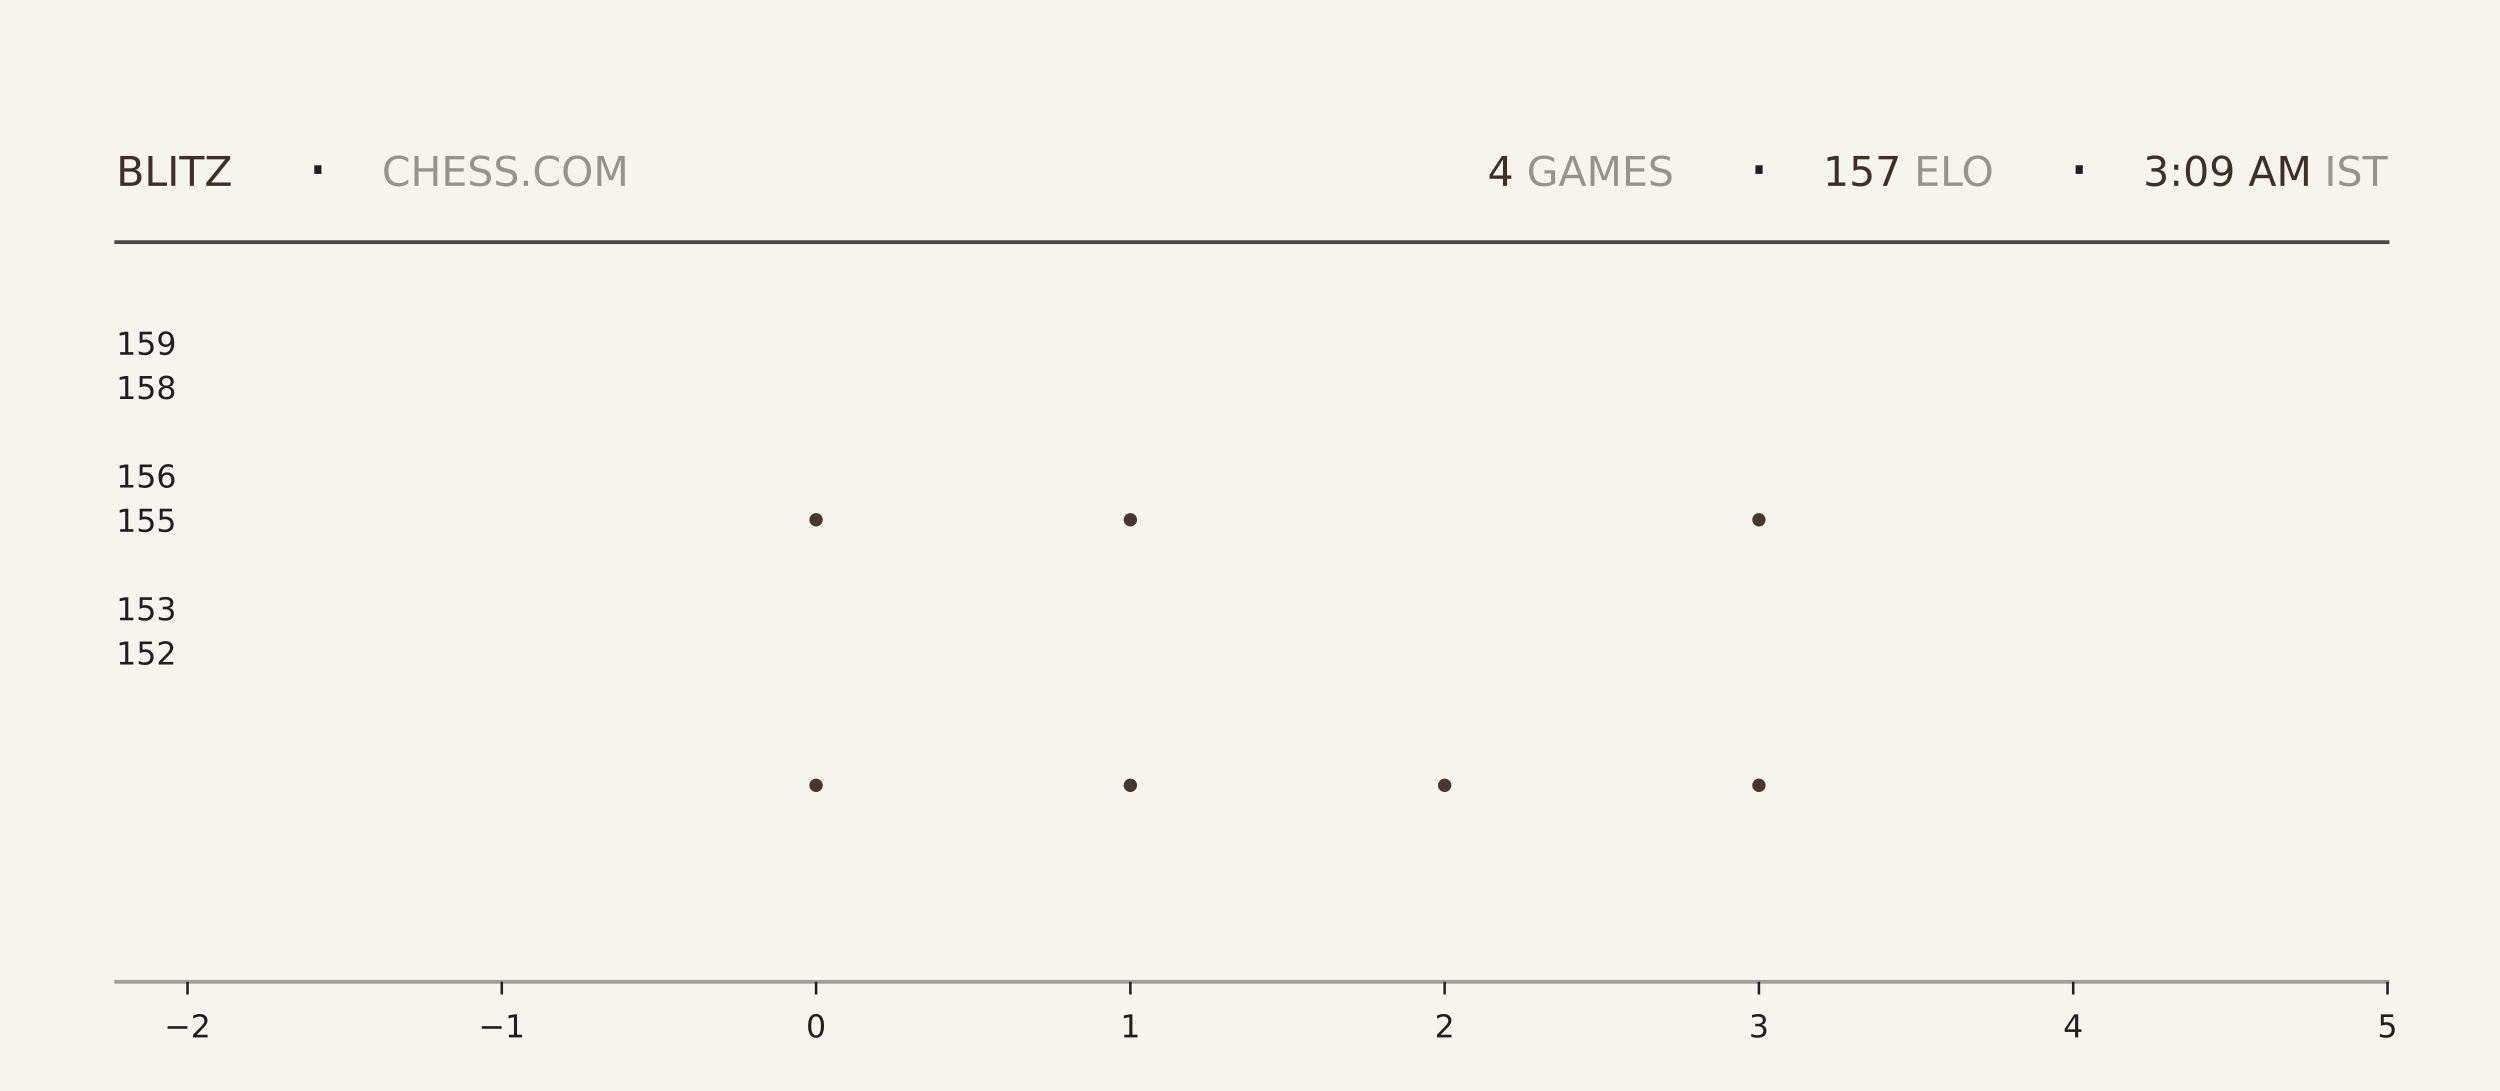
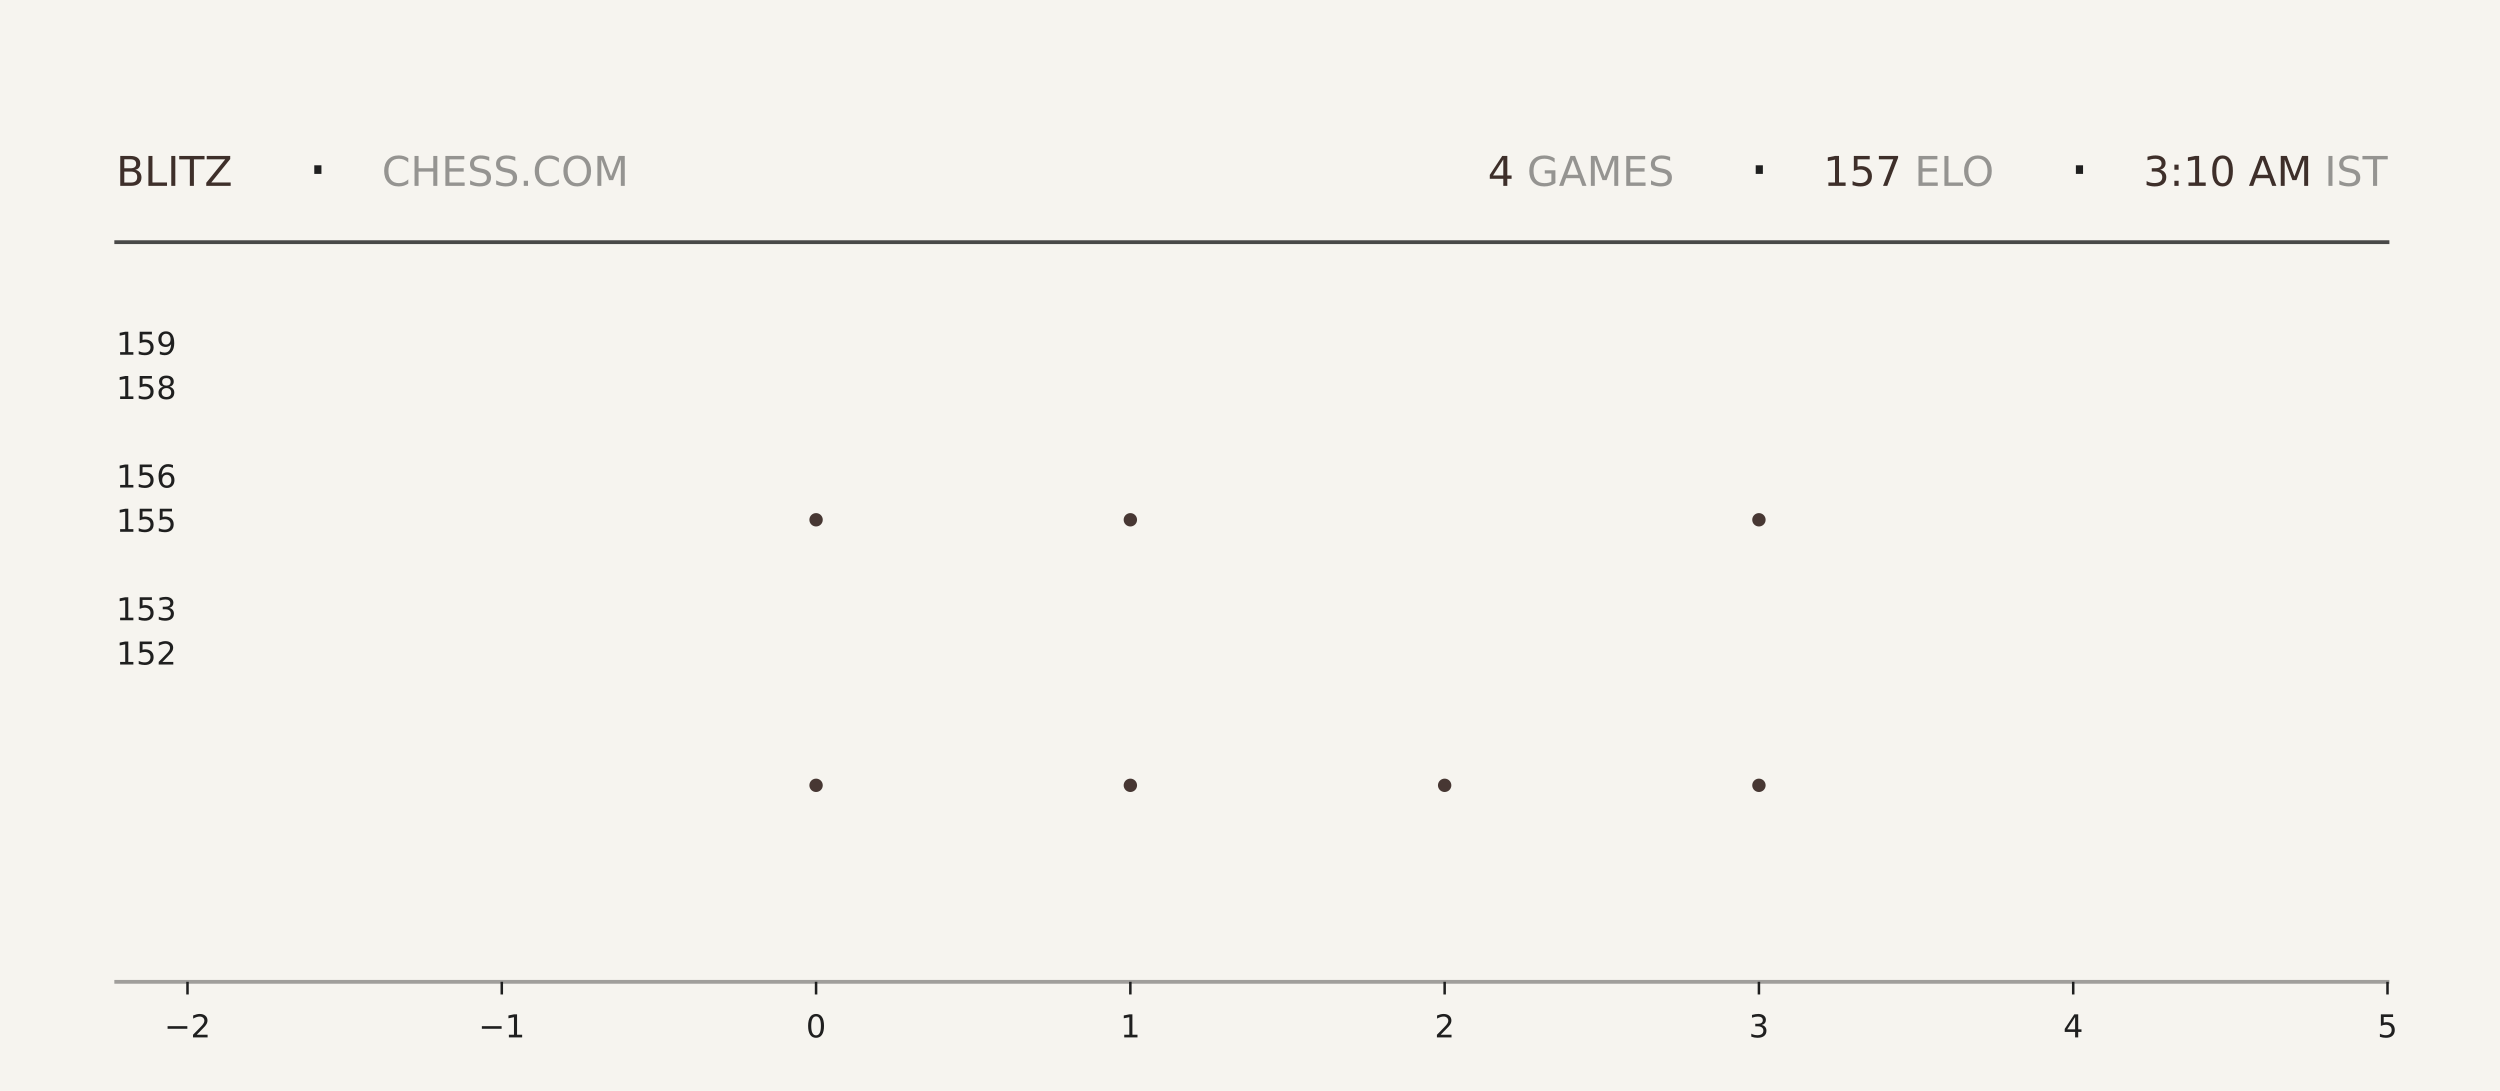
<svg xmlns="http://www.w3.org/2000/svg" xmlns:xlink="http://www.w3.org/1999/xlink" width="792pt" height="345.6pt" viewBox="0 0 792 345.6" version="1.1">
  <defs>
    <style type="text/css">*{stroke-linejoin: round; stroke-linecap: butt}</style>
  </defs>
  <g id="figure_1">
    <g id="patch_1">
      <path d="M 0 345.6  L 792 345.6  L 792 0  L 0 0  z " style="fill: #f6f4ef" />
    </g>
    <g id="axes_1">
      <g id="patch_2">
        <path d="M 59.4 311.04  L 756.36 311.04  L 756.36 103.68  L 59.4 103.68  z " style="fill: #f6f4ef" />
      </g>
      <g id="PathCollection_1">
        <defs>
-           <path id="m49126f25d7" d="M 0 2.121  C 0.563 2.121 1.102 1.898 1.5 1.5  C 1.898 1.102 2.121 0.563 2.121 0  C 2.121 -0.563 1.898 -1.102 1.5 -1.5  C 1.102 -1.898 0.563 -2.121 0 -2.121  C -0.563 -2.121 -1.102 -1.898 -1.5 -1.5  C -1.898 -1.102 -2.121 -0.563 -2.121 0  C -2.121 0.563 -1.898 1.102 -1.5 1.5  C -1.102 1.898 -0.563 2.121 0 2.121  z " />
-         </defs>
-         <g clip-path="url(#p0ccfb00034)">
-           <use xlink:href="#m49126f25d7" x="258.531" y="248.79" style="fill: #3e2f2a; fill-opacity: 0.95" />
-           <use xlink:href="#m49126f25d7" x="258.531" y="164.668" style="fill: #3e2f2a; fill-opacity: 0.95" />
+           <path id="m6914b95ea4" d="M 0 2.121  C 0.563 2.121 1.102 1.898 1.5 1.5  C 1.898 1.102 2.121 0.563 2.121 0  C 2.121 -0.563 1.898 -1.102 1.5 -1.5  C 1.102 -1.898 0.563 -2.121 0 -2.121  C -0.563 -2.121 -1.102 -1.898 -1.5 -1.5  C -1.898 -1.102 -2.121 -0.563 -2.121 0  C -2.121 0.563 -1.898 1.102 -1.5 1.5  C -1.102 1.898 -0.563 2.121 0 2.121  z " />
+         </defs>
+         <g clip-path="url(#p43b566c805)">
+           <use xlink:href="#m6914b95ea4" x="258.531" y="248.79" style="fill: #3e2f2a; fill-opacity: 0.95" />
+           <use xlink:href="#m6914b95ea4" x="258.531" y="164.668" style="fill: #3e2f2a; fill-opacity: 0.95" />
        </g>
      </g>
      <g id="PathCollection_2">
-         <g clip-path="url(#p0ccfb00034)">
-           <use xlink:href="#m49126f25d7" x="358.097" y="248.79" style="fill: #3e2f2a; fill-opacity: 0.95" />
-           <use xlink:href="#m49126f25d7" x="358.097" y="164.668" style="fill: #3e2f2a; fill-opacity: 0.95" />
-           <use xlink:href="#m49126f25d7" x="358.097" y="80.547" style="fill: #3e2f2a; fill-opacity: 0.95" />
+         <g clip-path="url(#p43b566c805)">
+           <use xlink:href="#m6914b95ea4" x="358.097" y="248.79" style="fill: #3e2f2a; fill-opacity: 0.95" />
+           <use xlink:href="#m6914b95ea4" x="358.097" y="164.668" style="fill: #3e2f2a; fill-opacity: 0.95" />
+           <use xlink:href="#m6914b95ea4" x="358.097" y="80.547" style="fill: #3e2f2a; fill-opacity: 0.95" />
        </g>
      </g>
      <g id="PathCollection_3">
-         <g clip-path="url(#p0ccfb00034)">
-           <use xlink:href="#m49126f25d7" x="457.663" y="248.79" style="fill: #3e2f2a; fill-opacity: 0.95" />
+         <g clip-path="url(#p43b566c805)">
+           <use xlink:href="#m6914b95ea4" x="457.663" y="248.79" style="fill: #3e2f2a; fill-opacity: 0.95" />
        </g>
      </g>
      <g id="PathCollection_4">
-         <g clip-path="url(#p0ccfb00034)">
-           <use xlink:href="#m49126f25d7" x="557.229" y="248.79" style="fill: #3e2f2a; fill-opacity: 0.95" />
-           <use xlink:href="#m49126f25d7" x="557.229" y="164.668" style="fill: #3e2f2a; fill-opacity: 0.95" />
-           <use xlink:href="#m49126f25d7" x="557.229" y="80.547" style="fill: #3e2f2a; fill-opacity: 0.95" />
+         <g clip-path="url(#p43b566c805)">
+           <use xlink:href="#m6914b95ea4" x="557.229" y="248.79" style="fill: #3e2f2a; fill-opacity: 0.95" />
+           <use xlink:href="#m6914b95ea4" x="557.229" y="164.668" style="fill: #3e2f2a; fill-opacity: 0.95" />
+           <use xlink:href="#m6914b95ea4" x="557.229" y="80.547" style="fill: #3e2f2a; fill-opacity: 0.95" />
        </g>
      </g>
      <g id="matplotlib.axis_1">
        <g id="xtick_1">
          <g id="line2d_1">
            <defs>
-               <path id="m13161f153d" d="M 0 0  L 0 4  " style="stroke: #1f1f1f; stroke-width: 0.8" />
+               <path id="m21c7976f4d" d="M 0 0  L 0 4  " style="stroke: #1f1f1f; stroke-width: 0.8" />
            </defs>
            <g>
-               <use xlink:href="#m13161f153d" x="59.4" y="311.04" style="fill: #1f1f1f; stroke: #1f1f1f; stroke-width: 0.8" />
+               <use xlink:href="#m21c7976f4d" x="59.4" y="311.04" style="fill: #1f1f1f; stroke: #1f1f1f; stroke-width: 0.8" />
            </g>
          </g>
          <g id="text_1">
            <g style="fill: #1f1f1f" transform="translate(52.02891 328.6384) scale(0.1 -0.1)">
              <defs>
                <path id="DejaVuSans-2212" d="M 678 2272  L 4684 2272  L 4684 1741  L 678 1741  L 678 2272  z " transform="scale(0.015625)" />
                <path id="DejaVuSans-32" d="M 1228 531  L 3431 531  L 3431 0  L 469 0  L 469 531  Q 828 903 1448 1529  Q 2069 2156 2228 2338  Q 2531 2678 2651 2914  Q 2772 3150 2772 3378  Q 2772 3750 2511 3984  Q 2250 4219 1831 4219  Q 1534 4219 1204 4116  Q 875 4013 500 3803  L 500 4441  Q 881 4594 1212 4672  Q 1544 4750 1819 4750  Q 2544 4750 2975 4387  Q 3406 4025 3406 3419  Q 3406 3131 3298 2873  Q 3191 2616 2906 2266  Q 2828 2175 2409 1742  Q 1991 1309 1228 531  z " transform="scale(0.015625)" />
              </defs>
              <use xlink:href="#DejaVuSans-2212" />
              <use xlink:href="#DejaVuSans-32" transform="translate(83.78906 0)" />
            </g>
          </g>
        </g>
        <g id="xtick_2">
          <g id="line2d_2">
            <g>
-               <use xlink:href="#m13161f153d" x="158.966" y="311.04" style="fill: #1f1f1f; stroke: #1f1f1f; stroke-width: 0.8" />
+               <use xlink:href="#m21c7976f4d" x="158.966" y="311.04" style="fill: #1f1f1f; stroke: #1f1f1f; stroke-width: 0.8" />
            </g>
          </g>
          <g id="text_2">
            <g style="fill: #1f1f1f" transform="translate(151.5946 328.6384) scale(0.1 -0.1)">
              <defs>
                <path id="DejaVuSans-31" d="M 794 531  L 1825 531  L 1825 4091  L 703 3866  L 703 4441  L 1819 4666  L 2450 4666  L 2450 531  L 3481 531  L 3481 0  L 794 0  L 794 531  z " transform="scale(0.015625)" />
              </defs>
              <use xlink:href="#DejaVuSans-2212" />
              <use xlink:href="#DejaVuSans-31" transform="translate(83.78906 0)" />
            </g>
          </g>
        </g>
        <g id="xtick_3">
          <g id="line2d_3">
            <g>
-               <use xlink:href="#m13161f153d" x="258.531" y="311.04" style="fill: #1f1f1f; stroke: #1f1f1f; stroke-width: 0.8" />
+               <use xlink:href="#m21c7976f4d" x="258.531" y="311.04" style="fill: #1f1f1f; stroke: #1f1f1f; stroke-width: 0.8" />
            </g>
          </g>
          <g id="text_3">
            <g style="fill: #1f1f1f" transform="translate(255.3502 328.6384) scale(0.1 -0.1)">
              <defs>
                <path id="DejaVuSans-30" d="M 2034 4250  Q 1547 4250 1301 3770  Q 1056 3291 1056 2328  Q 1056 1369 1301 889  Q 1547 409 2034 409  Q 2525 409 2770 889  Q 3016 1369 3016 2328  Q 3016 3291 2770 3770  Q 2525 4250 2034 4250  z M 2034 4750  Q 2819 4750 3233 4129  Q 3647 3509 3647 2328  Q 3647 1150 3233 529  Q 2819 -91 2034 -91  Q 1250 -91 836 529  Q 422 1150 422 2328  Q 422 3509 836 4129  Q 1250 4750 2034 4750  z " transform="scale(0.015625)" />
              </defs>
              <use xlink:href="#DejaVuSans-30" />
            </g>
          </g>
        </g>
        <g id="xtick_4">
          <g id="line2d_4">
            <g>
-               <use xlink:href="#m13161f153d" x="358.097" y="311.04" style="fill: #1f1f1f; stroke: #1f1f1f; stroke-width: 0.8" />
+               <use xlink:href="#m21c7976f4d" x="358.097" y="311.04" style="fill: #1f1f1f; stroke: #1f1f1f; stroke-width: 0.8" />
            </g>
          </g>
          <g id="text_4">
            <g style="fill: #1f1f1f" transform="translate(354.9159 328.6384) scale(0.1 -0.1)">
              <use xlink:href="#DejaVuSans-31" />
            </g>
          </g>
        </g>
        <g id="xtick_5">
          <g id="line2d_5">
            <g>
-               <use xlink:href="#m13161f153d" x="457.663" y="311.04" style="fill: #1f1f1f; stroke: #1f1f1f; stroke-width: 0.8" />
+               <use xlink:href="#m21c7976f4d" x="457.663" y="311.04" style="fill: #1f1f1f; stroke: #1f1f1f; stroke-width: 0.8" />
            </g>
          </g>
          <g id="text_5">
            <g style="fill: #1f1f1f" transform="translate(454.4816 328.6384) scale(0.1 -0.1)">
              <use xlink:href="#DejaVuSans-32" />
            </g>
          </g>
        </g>
        <g id="xtick_6">
          <g id="line2d_6">
            <g>
-               <use xlink:href="#m13161f153d" x="557.229" y="311.04" style="fill: #1f1f1f; stroke: #1f1f1f; stroke-width: 0.8" />
+               <use xlink:href="#m21c7976f4d" x="557.229" y="311.04" style="fill: #1f1f1f; stroke: #1f1f1f; stroke-width: 0.8" />
            </g>
          </g>
          <g id="text_6">
            <g style="fill: #1f1f1f" transform="translate(554.0473 328.6384) scale(0.1 -0.1)">
              <defs>
                <path id="DejaVuSans-33" d="M 2597 2516  Q 3050 2419 3304 2112  Q 3559 1806 3559 1356  Q 3559 666 3084 287  Q 2609 -91 1734 -91  Q 1441 -91 1130 -33  Q 819 25 488 141  L 488 750  Q 750 597 1062 519  Q 1375 441 1716 441  Q 2309 441 2620 675  Q 2931 909 2931 1356  Q 2931 1769 2642 2001  Q 2353 2234 1838 2234  L 1294 2234  L 1294 2753  L 1863 2753  Q 2328 2753 2575 2939  Q 2822 3125 2822 3475  Q 2822 3834 2567 4026  Q 2313 4219 1838 4219  Q 1578 4219 1281 4162  Q 984 4106 628 3988  L 628 4550  Q 988 4650 1302 4700  Q 1616 4750 1894 4750  Q 2613 4750 3031 4423  Q 3450 4097 3450 3541  Q 3450 3153 3228 2886  Q 3006 2619 2597 2516  z " transform="scale(0.015625)" />
              </defs>
              <use xlink:href="#DejaVuSans-33" />
            </g>
          </g>
        </g>
        <g id="xtick_7">
          <g id="line2d_7">
            <g>
-               <use xlink:href="#m13161f153d" x="656.794" y="311.04" style="fill: #1f1f1f; stroke: #1f1f1f; stroke-width: 0.8" />
+               <use xlink:href="#m21c7976f4d" x="656.794" y="311.04" style="fill: #1f1f1f; stroke: #1f1f1f; stroke-width: 0.8" />
            </g>
          </g>
          <g id="text_7">
            <g style="fill: #1f1f1f" transform="translate(653.613 328.6384) scale(0.1 -0.1)">
              <defs>
                <path id="DejaVuSans-34" d="M 2419 4116  L 825 1625  L 2419 1625  L 2419 4116  z M 2253 4666  L 3047 4666  L 3047 1625  L 3713 1625  L 3713 1100  L 3047 1100  L 3047 0  L 2419 0  L 2419 1100  L 313 1100  L 313 1709  L 2253 4666  z " transform="scale(0.015625)" />
              </defs>
              <use xlink:href="#DejaVuSans-34" />
            </g>
          </g>
        </g>
        <g id="xtick_8">
          <g id="line2d_8">
            <g>
-               <use xlink:href="#m13161f153d" x="756.36" y="311.04" style="fill: #1f1f1f; stroke: #1f1f1f; stroke-width: 0.8" />
+               <use xlink:href="#m21c7976f4d" x="756.36" y="311.04" style="fill: #1f1f1f; stroke: #1f1f1f; stroke-width: 0.8" />
            </g>
          </g>
          <g id="text_8">
            <g style="fill: #1f1f1f" transform="translate(753.1788 328.6384) scale(0.1 -0.1)">
              <defs>
                <path id="DejaVuSans-35" d="M 691 4666  L 3169 4666  L 3169 4134  L 1269 4134  L 1269 2991  Q 1406 3038 1543 3061  Q 1681 3084 1819 3084  Q 2600 3084 3056 2656  Q 3513 2228 3513 1497  Q 3513 744 3044 326  Q 2575 -91 1722 -91  Q 1428 -91 1123 -41  Q 819 9 494 109  L 494 744  Q 775 591 1075 516  Q 1375 441 1709 441  Q 2250 441 2565 725  Q 2881 1009 2881 1497  Q 2881 1984 2565 2268  Q 2250 2553 1709 2553  Q 1456 2553 1204 2497  Q 953 2441 691 2322  L 691 4666  z " transform="scale(0.015625)" />
              </defs>
              <use xlink:href="#DejaVuSans-35" />
            </g>
          </g>
        </g>
      </g>
      <g id="matplotlib.axis_2">
        <g id="ytick_1">
          <g id="line2d_9" />
          <g id="text_9">
            <g style="fill: #1f1f1f" transform="translate(36.8125 210.5283) scale(0.1 -0.1)">
              <use xlink:href="#DejaVuSans-31" />
              <use xlink:href="#DejaVuSans-35" transform="translate(63.62305 0)" />
              <use xlink:href="#DejaVuSans-32" transform="translate(127.2461 0)" />
            </g>
          </g>
        </g>
        <g id="ytick_2">
          <g id="line2d_10" />
          <g id="text_10">
            <g style="fill: #1f1f1f" transform="translate(36.8125 196.508) scale(0.1 -0.1)">
              <use xlink:href="#DejaVuSans-31" />
              <use xlink:href="#DejaVuSans-35" transform="translate(63.62305 0)" />
              <use xlink:href="#DejaVuSans-33" transform="translate(127.2461 0)" />
            </g>
          </g>
        </g>
        <g id="ytick_3">
          <g id="line2d_11" />
          <g id="text_11">
            <g style="fill: #1f1f1f" transform="translate(36.8125 168.4675) scale(0.1 -0.1)">
              <use xlink:href="#DejaVuSans-31" />
              <use xlink:href="#DejaVuSans-35" transform="translate(63.62305 0)" />
              <use xlink:href="#DejaVuSans-35" transform="translate(127.2461 0)" />
            </g>
          </g>
        </g>
        <g id="ytick_4">
          <g id="line2d_12" />
          <g id="text_12">
            <g style="fill: #1f1f1f" transform="translate(36.8125 154.4472) scale(0.1 -0.1)">
              <defs>
                <path id="DejaVuSans-36" d="M 2113 2584  Q 1688 2584 1439 2293  Q 1191 2003 1191 1497  Q 1191 994 1439 701  Q 1688 409 2113 409  Q 2538 409 2786 701  Q 3034 994 3034 1497  Q 3034 2003 2786 2293  Q 2538 2584 2113 2584  z M 3366 4563  L 3366 3988  Q 3128 4100 2886 4159  Q 2644 4219 2406 4219  Q 1781 4219 1451 3797  Q 1122 3375 1075 2522  Q 1259 2794 1537 2939  Q 1816 3084 2150 3084  Q 2853 3084 3261 2657  Q 3669 2231 3669 1497  Q 3669 778 3244 343  Q 2819 -91 2113 -91  Q 1303 -91 875 529  Q 447 1150 447 2328  Q 447 3434 972 4092  Q 1497 4750 2381 4750  Q 2619 4750 2861 4703  Q 3103 4656 3366 4563  z " transform="scale(0.015625)" />
              </defs>
              <use xlink:href="#DejaVuSans-31" />
              <use xlink:href="#DejaVuSans-35" transform="translate(63.62305 0)" />
              <use xlink:href="#DejaVuSans-36" transform="translate(127.2461 0)" />
            </g>
          </g>
        </g>
        <g id="ytick_5">
          <g id="line2d_13" />
          <g id="text_13">
            <g style="fill: #1f1f1f" transform="translate(36.8125 126.4066) scale(0.1 -0.1)">
              <defs>
                <path id="DejaVuSans-38" d="M 2034 2216  Q 1584 2216 1326 1975  Q 1069 1734 1069 1313  Q 1069 891 1326 650  Q 1584 409 2034 409  Q 2484 409 2743 651  Q 3003 894 3003 1313  Q 3003 1734 2745 1975  Q 2488 2216 2034 2216  z M 1403 2484  Q 997 2584 770 2862  Q 544 3141 544 3541  Q 544 4100 942 4425  Q 1341 4750 2034 4750  Q 2731 4750 3128 4425  Q 3525 4100 3525 3541  Q 3525 3141 3298 2862  Q 3072 2584 2669 2484  Q 3125 2378 3379 2068  Q 3634 1759 3634 1313  Q 3634 634 3220 271  Q 2806 -91 2034 -91  Q 1263 -91 848 271  Q 434 634 434 1313  Q 434 1759 690 2068  Q 947 2378 1403 2484  z M 1172 3481  Q 1172 3119 1398 2916  Q 1625 2713 2034 2713  Q 2441 2713 2670 2916  Q 2900 3119 2900 3481  Q 2900 3844 2670 4047  Q 2441 4250 2034 4250  Q 1625 4250 1398 4047  Q 1172 3844 1172 3481  z " transform="scale(0.015625)" />
              </defs>
              <use xlink:href="#DejaVuSans-31" />
              <use xlink:href="#DejaVuSans-35" transform="translate(63.62305 0)" />
              <use xlink:href="#DejaVuSans-38" transform="translate(127.2461 0)" />
            </g>
          </g>
        </g>
        <g id="ytick_6">
          <g id="line2d_14" />
          <g id="text_14">
            <g style="fill: #1f1f1f" transform="translate(36.8125 112.3863) scale(0.1 -0.1)">
              <defs>
                <path id="DejaVuSans-39" d="M 703 97  L 703 672  Q 941 559 1184 500  Q 1428 441 1663 441  Q 2288 441 2617 861  Q 2947 1281 2994 2138  Q 2813 1869 2534 1725  Q 2256 1581 1919 1581  Q 1219 1581 811 2004  Q 403 2428 403 3163  Q 403 3881 828 4315  Q 1253 4750 1959 4750  Q 2769 4750 3195 4129  Q 3622 3509 3622 2328  Q 3622 1225 3098 567  Q 2575 -91 1691 -91  Q 1453 -91 1209 -44  Q 966 3 703 97  z M 1959 2075  Q 2384 2075 2632 2365  Q 2881 2656 2881 3163  Q 2881 3666 2632 3958  Q 2384 4250 1959 4250  Q 1534 4250 1286 3958  Q 1038 3666 1038 3163  Q 1038 2656 1286 2365  Q 1534 2075 1959 2075  z " transform="scale(0.015625)" />
              </defs>
              <use xlink:href="#DejaVuSans-31" />
              <use xlink:href="#DejaVuSans-35" transform="translate(63.62305 0)" />
              <use xlink:href="#DejaVuSans-39" transform="translate(127.2461 0)" />
            </g>
          </g>
        </g>
      </g>
    </g>
    <g id="line2d_15">
      <path d="M 36.82 76.723  L 756.36 76.723  " style="fill: none; stroke: #1f1f1f; stroke-opacity: 0.8; stroke-width: 1.2; stroke-linecap: square" />
    </g>
    <g id="line2d_16">
      <path d="M 36.82 311.04  L 756.36 311.04  " style="fill: none; stroke: #1f1f1f; stroke-opacity: 0.4; stroke-width: 1.2; stroke-linecap: square" />
    </g>
    <g id="text_15">
      <g style="fill: #3e2f2a" transform="translate(36.82 58.88319) scale(0.13 -0.13)">
        <defs>
          <path id="DejaVuSans-42" d="M 1259 2228  L 1259 519  L 2272 519  Q 2781 519 3026 730  Q 3272 941 3272 1375  Q 3272 1813 3026 2020  Q 2781 2228 2272 2228  L 1259 2228  z M 1259 4147  L 1259 2741  L 2194 2741  Q 2656 2741 2882 2914  Q 3109 3088 3109 3444  Q 3109 3797 2882 3972  Q 2656 4147 2194 4147  L 1259 4147  z M 628 4666  L 2241 4666  Q 2963 4666 3353 4366  Q 3744 4066 3744 3513  Q 3744 3084 3544 2831  Q 3344 2578 2956 2516  Q 3422 2416 3680 2098  Q 3938 1781 3938 1306  Q 3938 681 3513 340  Q 3088 0 2303 0  L 628 0  L 628 4666  z " transform="scale(0.015625)" />
          <path id="DejaVuSans-4c" d="M 628 4666  L 1259 4666  L 1259 531  L 3531 531  L 3531 0  L 628 0  L 628 4666  z " transform="scale(0.015625)" />
          <path id="DejaVuSans-49" d="M 628 4666  L 1259 4666  L 1259 0  L 628 0  L 628 4666  z " transform="scale(0.015625)" />
          <path id="DejaVuSans-54" d="M -19 4666  L 3928 4666  L 3928 4134  L 2272 4134  L 2272 0  L 1638 0  L 1638 4134  L -19 4134  L -19 4666  z " transform="scale(0.015625)" />
          <path id="DejaVuSans-5a" d="M 359 4666  L 4025 4666  L 4025 4184  L 1075 531  L 4097 531  L 4097 0  L 288 0  L 288 481  L 3238 4134  L 359 4134  L 359 4666  z " transform="scale(0.015625)" />
        </defs>
        <use xlink:href="#DejaVuSans-42" />
        <use xlink:href="#DejaVuSans-4c" transform="translate(68.60352 0)" />
        <use xlink:href="#DejaVuSans-49" transform="translate(124.3164 0)" />
        <use xlink:href="#DejaVuSans-54" transform="translate(153.8086 0)" />
        <use xlink:href="#DejaVuSans-5a" transform="translate(214.8926 0)" />
      </g>
    </g>
    <g id="text_16">
      <g style="fill: #1f1f1f" transform="translate(97.21 61.36662) scale(0.22 -0.22)">
        <defs>
          <path id="DejaVuSans-b7" d="M 684 2619  L 1344 2619  L 1344 1825  L 684 1825  L 684 2619  z " transform="scale(0.015625)" />
        </defs>
        <use xlink:href="#DejaVuSans-b7" />
      </g>
    </g>
    <g id="text_17">
      <g style="fill: #1f1f1f; opacity: 0.45" transform="translate(120.97 58.88319) scale(0.13 -0.13)">
        <defs>
          <path id="DejaVuSans-43" d="M 4122 4306  L 4122 3641  Q 3803 3938 3442 4084  Q 3081 4231 2675 4231  Q 1875 4231 1450 3742  Q 1025 3253 1025 2328  Q 1025 1406 1450 917  Q 1875 428 2675 428  Q 3081 428 3442 575  Q 3803 722 4122 1019  L 4122 359  Q 3791 134 3420 21  Q 3050 -91 2638 -91  Q 1578 -91 968 557  Q 359 1206 359 2328  Q 359 3453 968 4101  Q 1578 4750 2638 4750  Q 3056 4750 3426 4639  Q 3797 4528 4122 4306  z " transform="scale(0.015625)" />
          <path id="DejaVuSans-48" d="M 628 4666  L 1259 4666  L 1259 2753  L 3553 2753  L 3553 4666  L 4184 4666  L 4184 0  L 3553 0  L 3553 2222  L 1259 2222  L 1259 0  L 628 0  L 628 4666  z " transform="scale(0.015625)" />
          <path id="DejaVuSans-45" d="M 628 4666  L 3578 4666  L 3578 4134  L 1259 4134  L 1259 2753  L 3481 2753  L 3481 2222  L 1259 2222  L 1259 531  L 3634 531  L 3634 0  L 628 0  L 628 4666  z " transform="scale(0.015625)" />
          <path id="DejaVuSans-53" d="M 3425 4513  L 3425 3897  Q 3066 4069 2747 4153  Q 2428 4238 2131 4238  Q 1616 4238 1336 4038  Q 1056 3838 1056 3469  Q 1056 3159 1242 3001  Q 1428 2844 1947 2747  L 2328 2669  Q 3034 2534 3370 2195  Q 3706 1856 3706 1288  Q 3706 609 3251 259  Q 2797 -91 1919 -91  Q 1588 -91 1214 -16  Q 841 59 441 206  L 441 856  Q 825 641 1194 531  Q 1563 422 1919 422  Q 2459 422 2753 634  Q 3047 847 3047 1241  Q 3047 1584 2836 1778  Q 2625 1972 2144 2069  L 1759 2144  Q 1053 2284 737 2584  Q 422 2884 422 3419  Q 422 4038 858 4394  Q 1294 4750 2059 4750  Q 2388 4750 2728 4690  Q 3069 4631 3425 4513  z " transform="scale(0.015625)" />
          <path id="DejaVuSans-2e" d="M 684 794  L 1344 794  L 1344 0  L 684 0  L 684 794  z " transform="scale(0.015625)" />
          <path id="DejaVuSans-4f" d="M 2522 4238  Q 1834 4238 1429 3725  Q 1025 3213 1025 2328  Q 1025 1447 1429 934  Q 1834 422 2522 422  Q 3209 422 3611 934  Q 4013 1447 4013 2328  Q 4013 3213 3611 3725  Q 3209 4238 2522 4238  z M 2522 4750  Q 3503 4750 4090 4092  Q 4678 3434 4678 2328  Q 4678 1225 4090 567  Q 3503 -91 2522 -91  Q 1538 -91 948 565  Q 359 1222 359 2328  Q 359 3434 948 4092  Q 1538 4750 2522 4750  z " transform="scale(0.015625)" />
          <path id="DejaVuSans-4d" d="M 628 4666  L 1569 4666  L 2759 1491  L 3956 4666  L 4897 4666  L 4897 0  L 4281 0  L 4281 4097  L 3078 897  L 2444 897  L 1241 4097  L 1241 0  L 628 0  L 628 4666  z " transform="scale(0.015625)" />
        </defs>
        <use xlink:href="#DejaVuSans-43" />
        <use xlink:href="#DejaVuSans-48" transform="translate(69.82422 0)" />
        <use xlink:href="#DejaVuSans-45" transform="translate(145.0195 0)" />
        <use xlink:href="#DejaVuSans-53" transform="translate(208.2031 0)" />
        <use xlink:href="#DejaVuSans-53" transform="translate(271.6797 0)" />
        <use xlink:href="#DejaVuSans-2e" transform="translate(335.1562 0)" />
        <use xlink:href="#DejaVuSans-43" transform="translate(366.9434 0)" />
        <use xlink:href="#DejaVuSans-4f" transform="translate(436.7676 0)" />
        <use xlink:href="#DejaVuSans-4d" transform="translate(515.4785 0)" />
      </g>
    </g>
    <g id="text_18">
-       <g style="fill: #3e2f2a" transform="translate(471.24 58.88319) scale(0.13 -0.13)">
+       <g style="fill: #3e2f2a" transform="translate(471.33 58.88319) scale(0.13 -0.13)">
        <use xlink:href="#DejaVuSans-34" />
      </g>
    </g>
    <g id="text_19">
-       <g style="fill: #1f1f1f; opacity: 0.45" transform="translate(479.52 58.88319) scale(0.13 -0.13)">
+       <g style="fill: #1f1f1f; opacity: 0.45" transform="translate(479.61 58.88319) scale(0.13 -0.13)">
        <defs>
          <path id="DejaVuSans-20" transform="scale(0.015625)" />
          <path id="DejaVuSans-47" d="M 3809 666  L 3809 1919  L 2778 1919  L 2778 2438  L 4434 2438  L 4434 434  Q 4069 175 3628 42  Q 3188 -91 2688 -91  Q 1594 -91 976 548  Q 359 1188 359 2328  Q 359 3472 976 4111  Q 1594 4750 2688 4750  Q 3144 4750 3555 4637  Q 3966 4525 4313 4306  L 4313 3634  Q 3963 3931 3569 4081  Q 3175 4231 2741 4231  Q 1884 4231 1454 3753  Q 1025 3275 1025 2328  Q 1025 1384 1454 906  Q 1884 428 2741 428  Q 3075 428 3337 486  Q 3600 544 3809 666  z " transform="scale(0.015625)" />
          <path id="DejaVuSans-41" d="M 2188 4044  L 1331 1722  L 3047 1722  L 2188 4044  z M 1831 4666  L 2547 4666  L 4325 0  L 3669 0  L 3244 1197  L 1141 1197  L 716 0  L 50 0  L 1831 4666  z " transform="scale(0.015625)" />
        </defs>
        <use xlink:href="#DejaVuSans-20" />
        <use xlink:href="#DejaVuSans-47" transform="translate(31.78711 0)" />
        <use xlink:href="#DejaVuSans-41" transform="translate(109.2773 0)" />
        <use xlink:href="#DejaVuSans-4d" transform="translate(177.6855 0)" />
        <use xlink:href="#DejaVuSans-45" transform="translate(263.9648 0)" />
        <use xlink:href="#DejaVuSans-53" transform="translate(327.1484 0)" />
      </g>
    </g>
    <g id="text_20">
-       <g style="fill: #1f1f1f" transform="translate(553.77 61.36662) scale(0.22 -0.22)">
+       <g style="fill: #1f1f1f" transform="translate(553.86 61.36662) scale(0.22 -0.22)">
        <use xlink:href="#DejaVuSans-b7" />
      </g>
    </g>
    <g id="text_21">
-       <g style="fill: #3e2f2a" transform="translate(577.53 58.88319) scale(0.13 -0.13)">
+       <g style="fill: #3e2f2a" transform="translate(577.62 58.88319) scale(0.13 -0.13)">
        <defs>
          <path id="DejaVuSans-37" d="M 525 4666  L 3525 4666  L 3525 4397  L 1831 0  L 1172 0  L 2766 4134  L 525 4134  L 525 4666  z " transform="scale(0.015625)" />
        </defs>
        <use xlink:href="#DejaVuSans-31" />
        <use xlink:href="#DejaVuSans-35" transform="translate(63.62305 0)" />
        <use xlink:href="#DejaVuSans-37" transform="translate(127.2461 0)" />
      </g>
    </g>
    <g id="text_22">
-       <g style="fill: #1f1f1f; opacity: 0.45" transform="translate(602.28 58.88319) scale(0.13 -0.13)">
+       <g style="fill: #1f1f1f; opacity: 0.45" transform="translate(602.37 58.88319) scale(0.13 -0.13)">
        <use xlink:href="#DejaVuSans-20" />
        <use xlink:href="#DejaVuSans-45" transform="translate(31.78711 0)" />
        <use xlink:href="#DejaVuSans-4c" transform="translate(94.9707 0)" />
        <use xlink:href="#DejaVuSans-4f" transform="translate(147.0586 0)" />
      </g>
    </g>
    <g id="text_23">
-       <g style="fill: #1f1f1f" transform="translate(655.2 61.36662) scale(0.22 -0.22)">
+       <g style="fill: #1f1f1f" transform="translate(655.29 61.36662) scale(0.22 -0.22)">
        <use xlink:href="#DejaVuSans-b7" />
      </g>
    </g>
    <g id="text_24">
-       <g style="fill: #3e2f2a" transform="translate(678.96 58.88319) scale(0.13 -0.13)">
+       <g style="fill: #3e2f2a" transform="translate(679.05 58.88319) scale(0.13 -0.13)">
        <defs>
          <path id="DejaVuSans-3a" d="M 750 794  L 1409 794  L 1409 0  L 750 0  L 750 794  z M 750 3309  L 1409 3309  L 1409 2516  L 750 2516  L 750 3309  z " transform="scale(0.015625)" />
        </defs>
        <use xlink:href="#DejaVuSans-33" />
        <use xlink:href="#DejaVuSans-3a" transform="translate(63.62305 0)" />
-         <use xlink:href="#DejaVuSans-30" transform="translate(97.31445 0)" />
-         <use xlink:href="#DejaVuSans-39" transform="translate(160.9375 0)" />
+         <use xlink:href="#DejaVuSans-31" transform="translate(97.31445 0)" />
+         <use xlink:href="#DejaVuSans-30" transform="translate(160.9375 0)" />
        <use xlink:href="#DejaVuSans-20" transform="translate(224.5605 0)" />
        <use xlink:href="#DejaVuSans-41" transform="translate(256.3477 0)" />
        <use xlink:href="#DejaVuSans-4d" transform="translate(324.7559 0)" />
      </g>
    </g>
    <g id="text_25">
      <g style="fill: #1f1f1f; opacity: 0.45" transform="translate(732.24 58.88319) scale(0.13 -0.13)">
        <use xlink:href="#DejaVuSans-20" />
        <use xlink:href="#DejaVuSans-49" transform="translate(31.78711 0)" />
        <use xlink:href="#DejaVuSans-53" transform="translate(61.2793 0)" />
        <use xlink:href="#DejaVuSans-54" transform="translate(124.7559 0)" />
      </g>
    </g>
  </g>
  <defs>
-     <clipPath id="p0ccfb00034">
+     <clipPath id="p43b566c805">
      <rect x="59.4" y="103.68" width="696.96" height="207.36" />
    </clipPath>
  </defs>
</svg>
